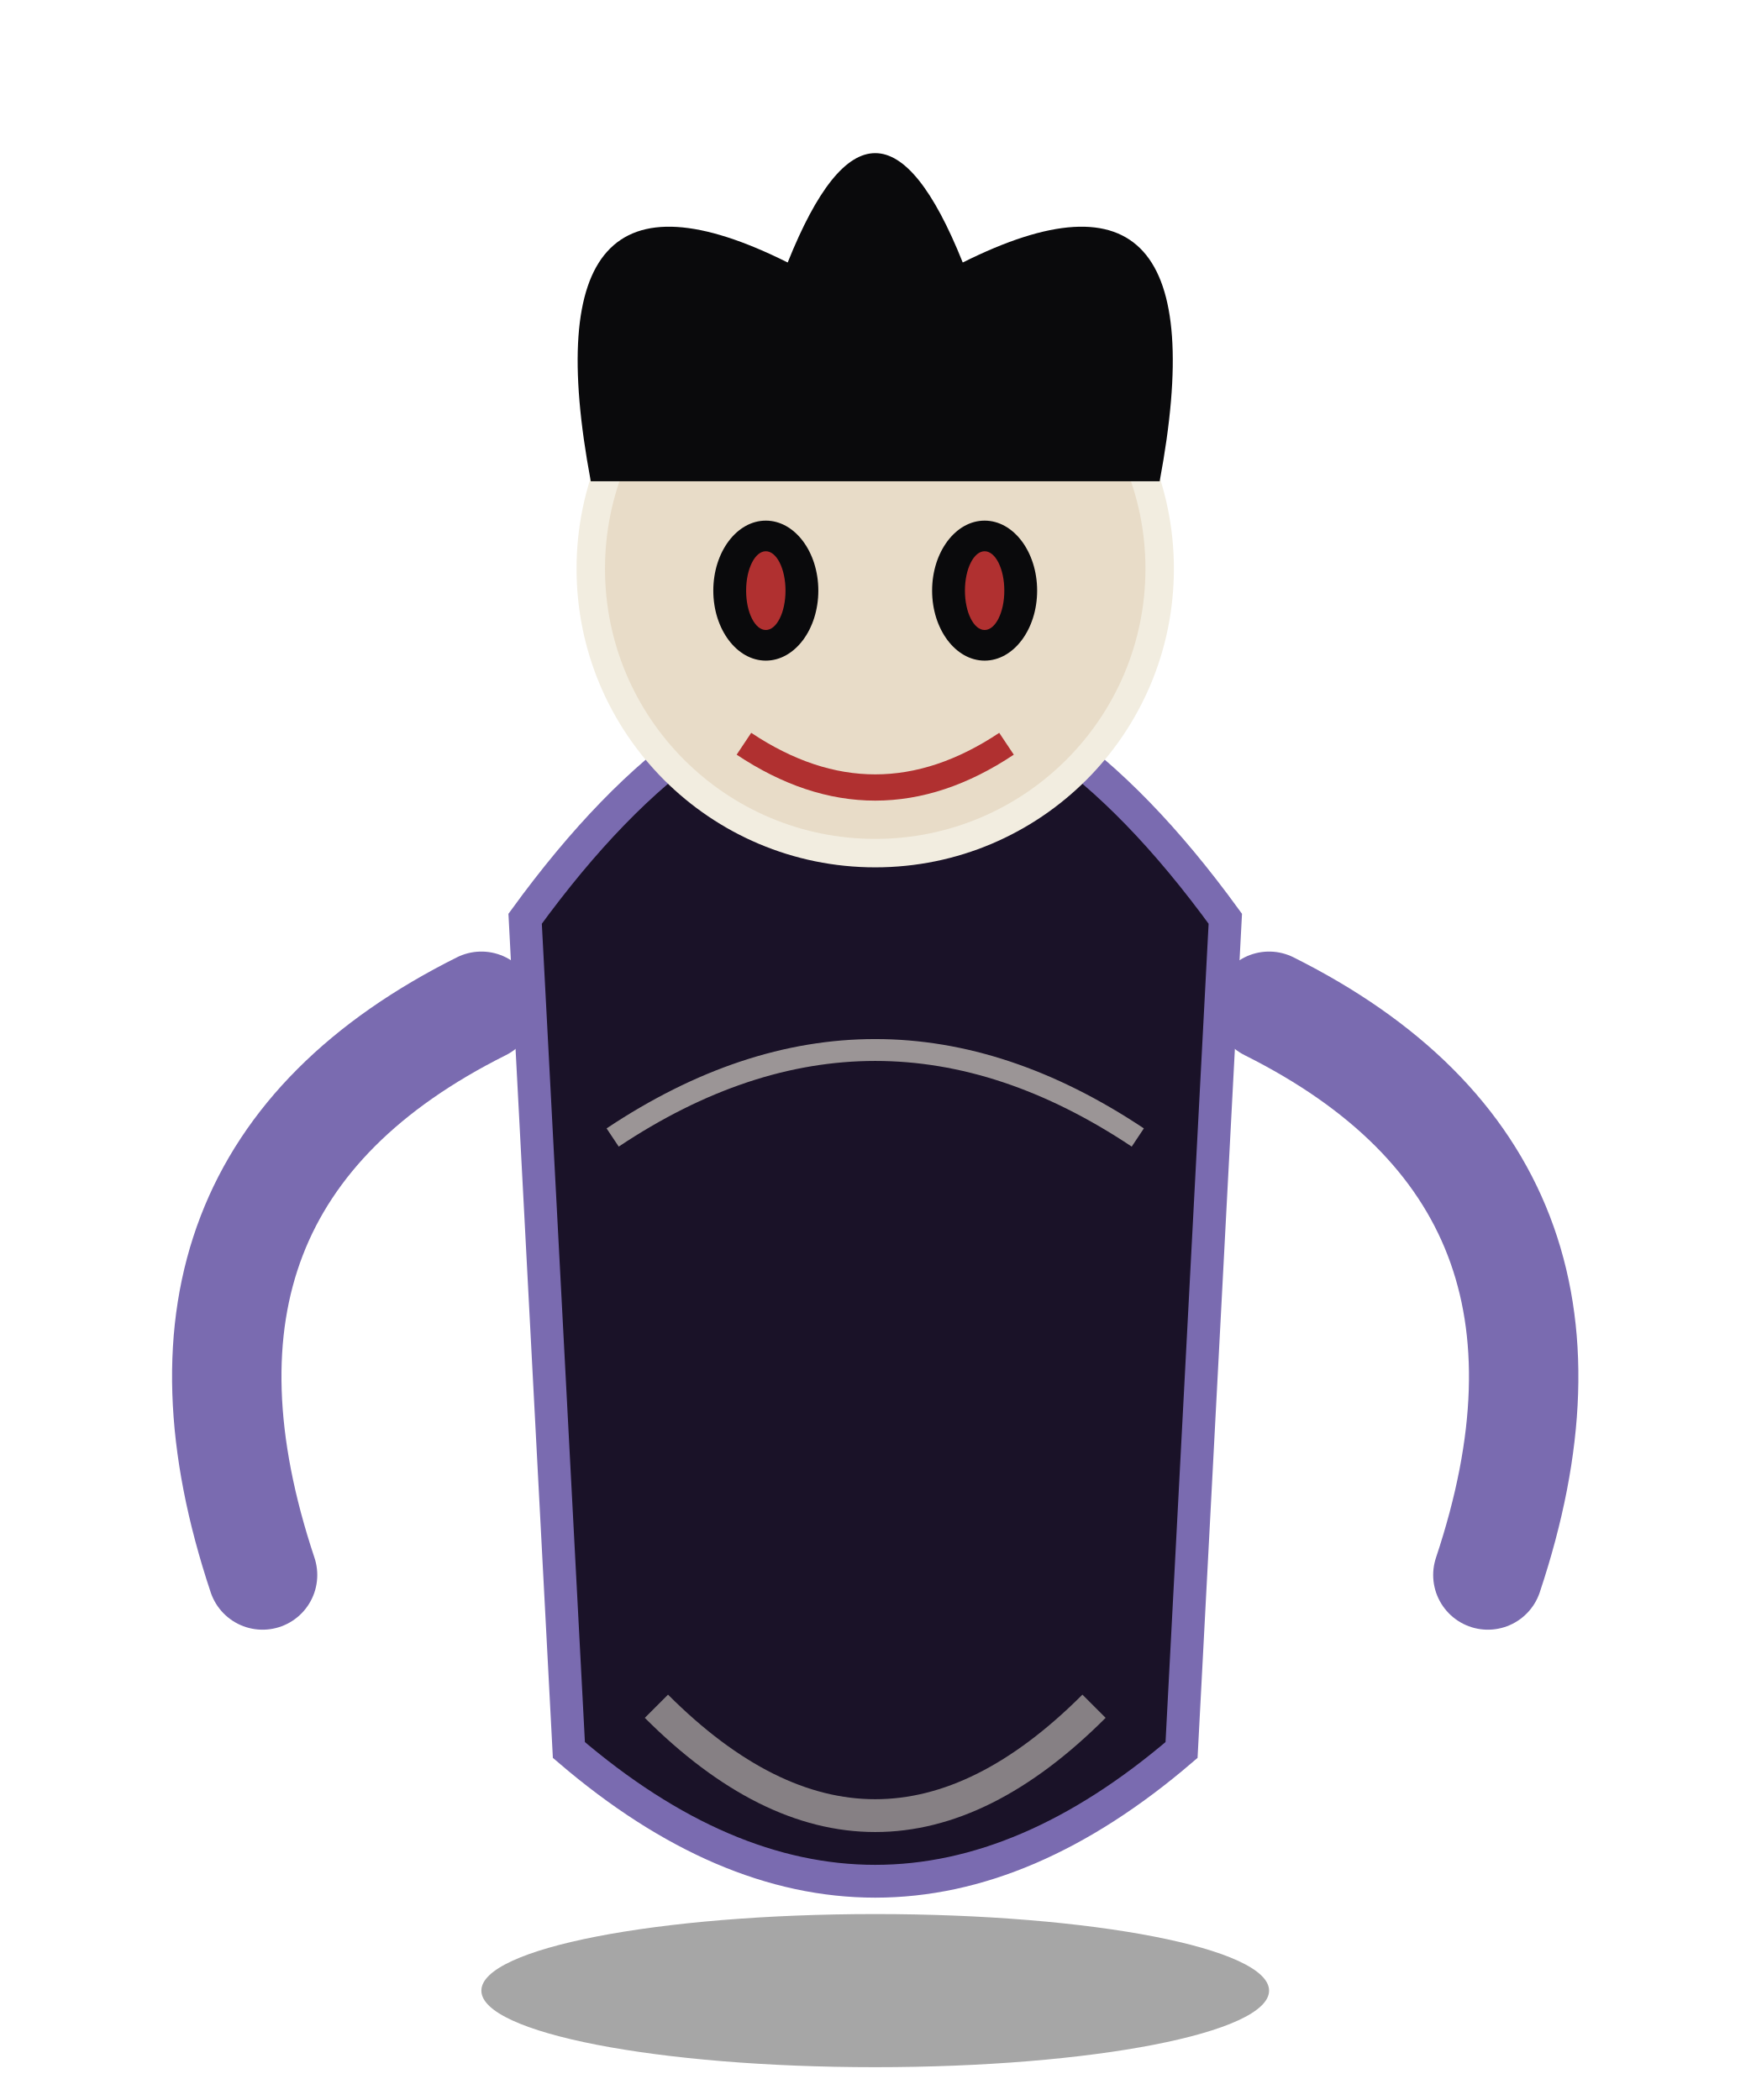
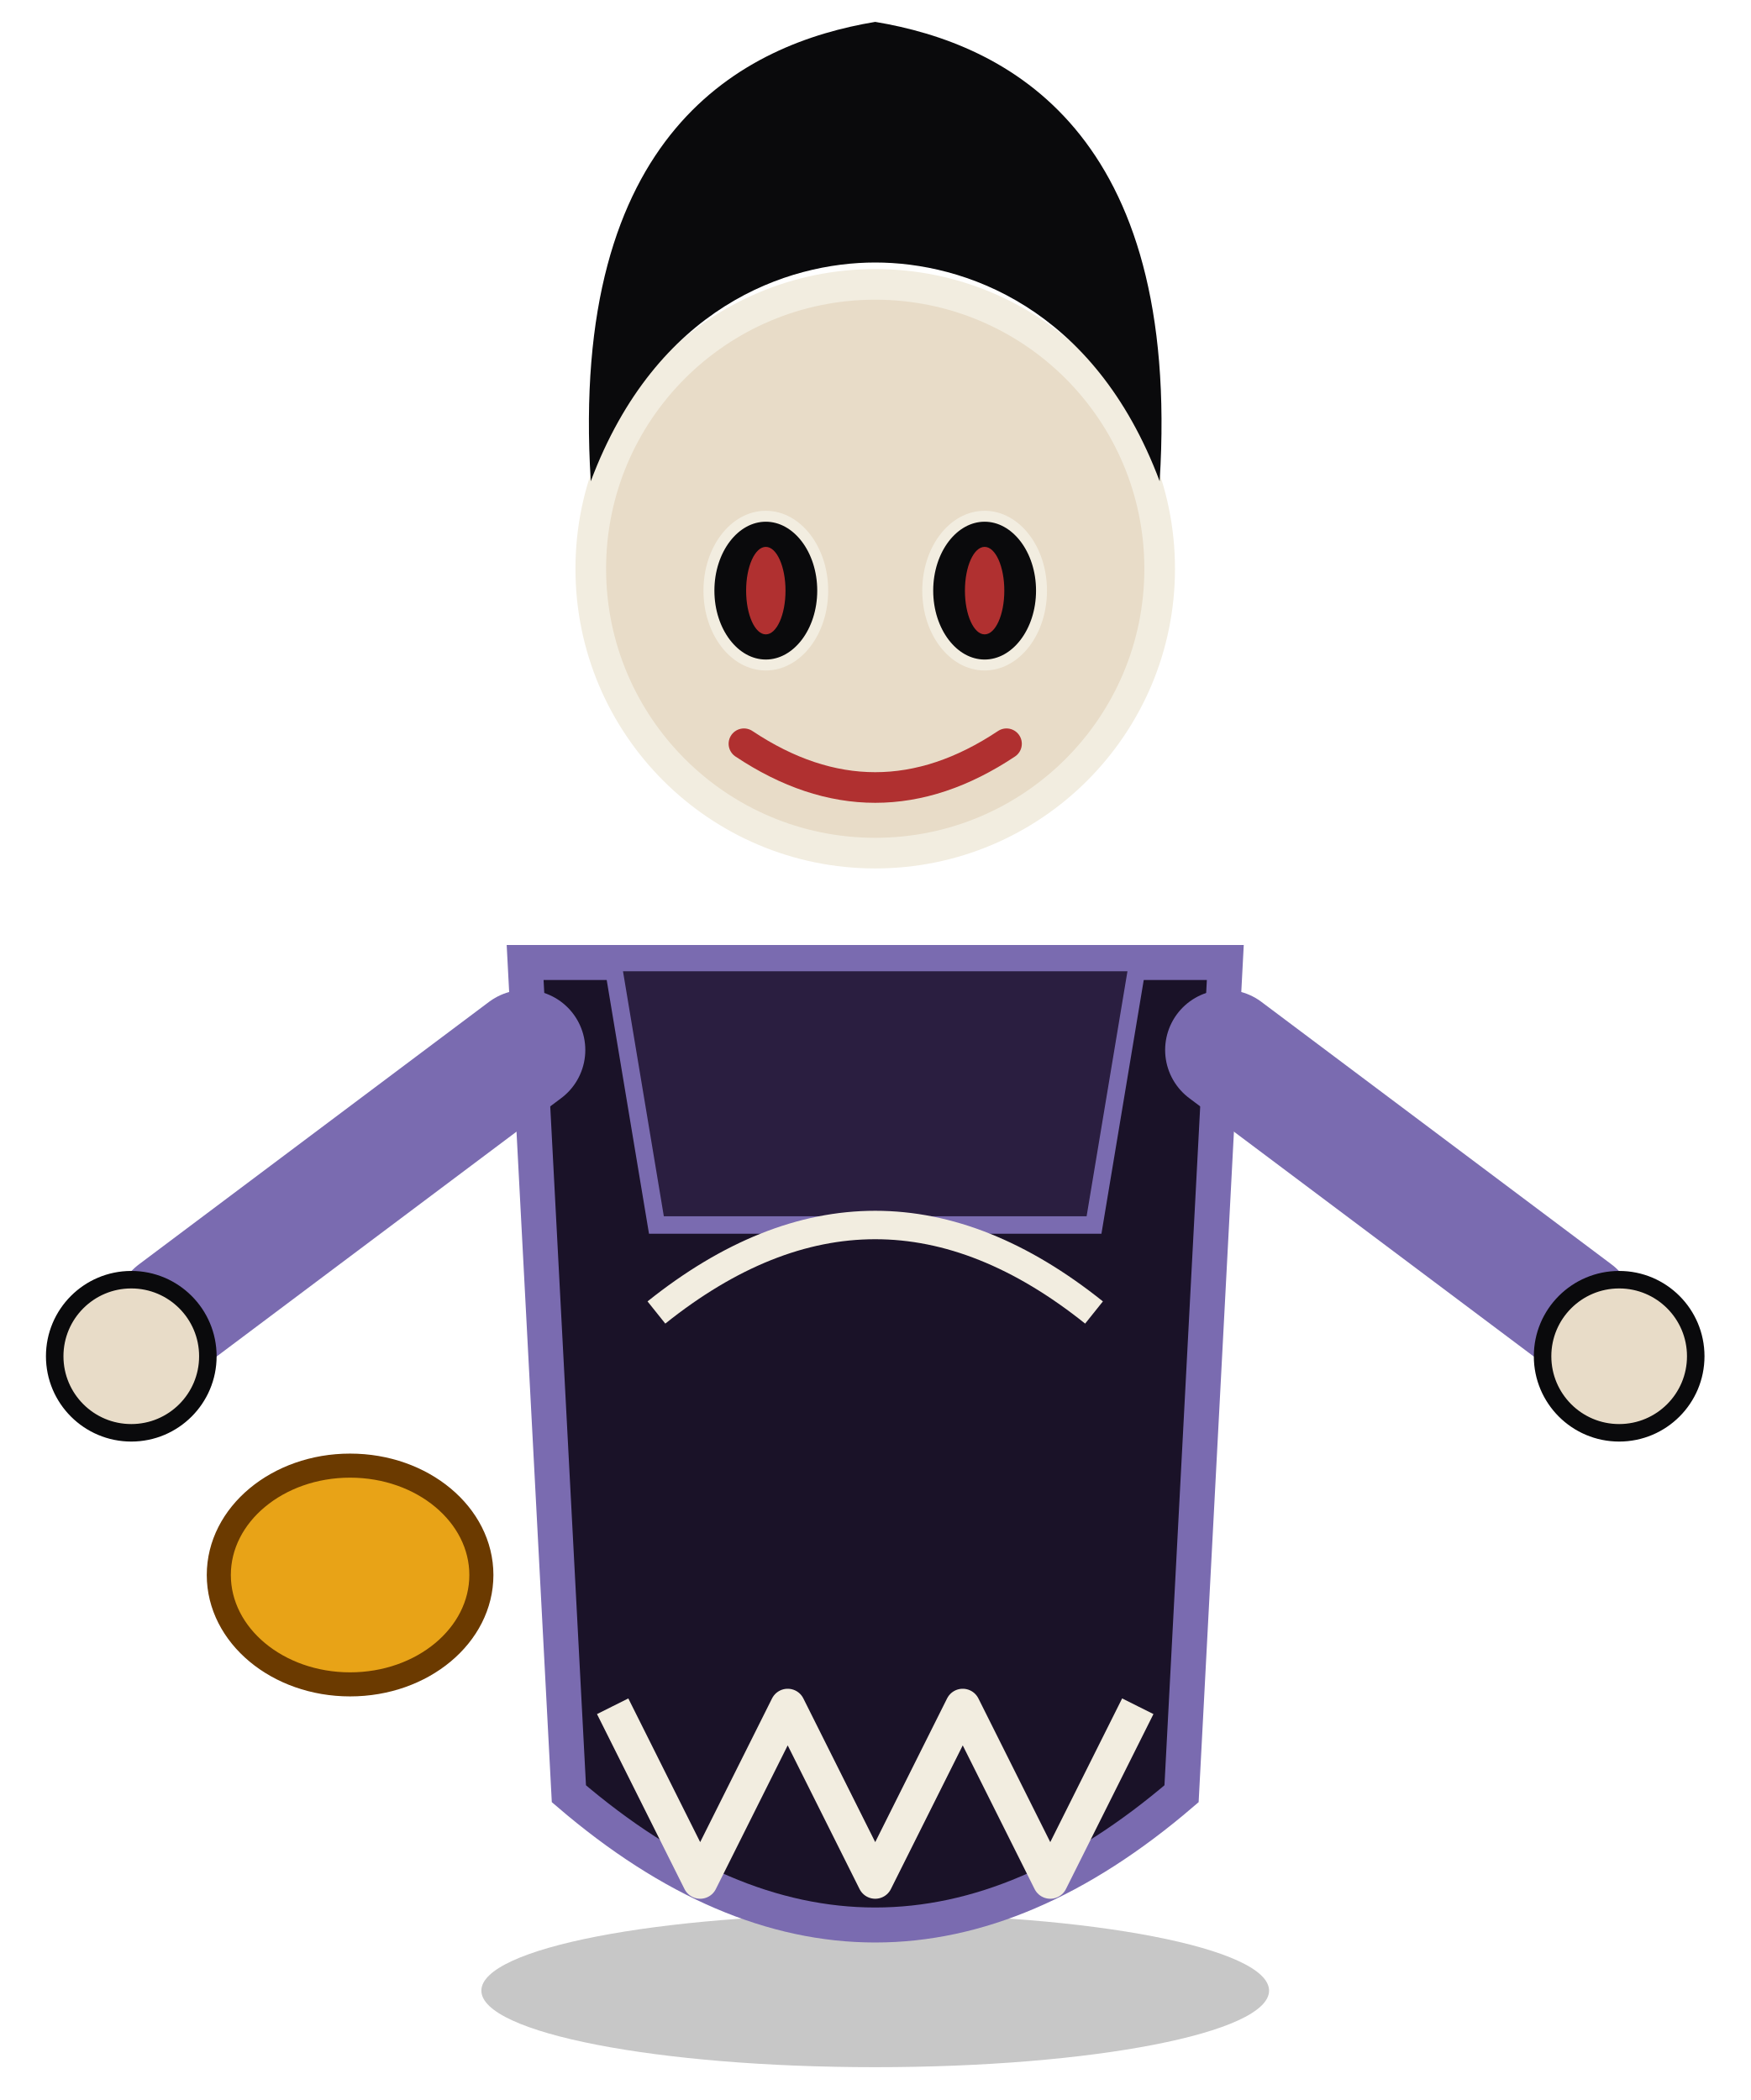
<svg xmlns="http://www.w3.org/2000/svg" viewBox="0 0 80 96" width="80" height="96">
-   <ellipse cx="40" cy="91" rx="18" ry="3.5" fill="#000" opacity=".35" />
-   <path d="M24 42 Q40 20 56 42 L54 80 Q40 92 26 80 Z" fill="#1a1228" stroke="#7A6BB0" stroke-width="1.5" />
-   <path d="M28 52 Q40 44 52 52" fill="none" stroke="#F2EDE0" stroke-width="1" opacity=".6" />
-   <path d="M22 46 Q6 54 12 72" fill="none" stroke="#7A6BB0" stroke-width="5" stroke-linecap="round" />
-   <path d="M58 46 Q74 54 68 72" fill="none" stroke="#7A6BB0" stroke-width="5" stroke-linecap="round" />
-   <circle cx="40" cy="26" r="13" fill="#E8DCC8" stroke="#F2EDE0" stroke-width="1.3" />
-   <path d="M27 22 Q24 6 36 12 Q40 2 44 12 Q56 6 53 22" fill="#0A0A0C" />
-   <ellipse cx="35" cy="27" rx="2.4" ry="3.2" fill="#0A0A0C" />
-   <ellipse cx="45" cy="27" rx="2.4" ry="3.2" fill="#0A0A0C" />
-   <ellipse cx="35" cy="27" rx="0.9" ry="1.8" fill="#B03030" />
-   <ellipse cx="45" cy="27" rx="0.9" ry="1.8" fill="#B03030" />
-   <path d="M34 34 Q40 38 46 34" fill="none" stroke="#B03030" stroke-width="1.2" />
-   <path d="M30 78 Q40 88 50 78" fill="none" stroke="#F2EDE0" stroke-width="1.5" opacity=".5" />
+   <ellipse cx="40" cy="91" rx="18" ry="3.5" fill="#000" opacity=".22" />
+   <path d="M24 44 L56 44 L54 82 Q40 94 26 82 Z" fill="#1a1228" stroke="#7A6BB0" stroke-width="1.6" />
+   <path d="M28 44 L52 44 L50 56 L30 56 Z" fill="#2a1e40" stroke="#7A6BB0" stroke-width=".8" />
+   <path d="M30 60 Q40 52 50 60" fill="none" stroke="#F2EDE0" stroke-width="1.3" />
+   <path d="M28 78 L32 86 L36 78 L40 86 L44 78 L48 86 L52 78" fill="none" stroke="#F2EDE0" stroke-width="1.6" stroke-linejoin="round" />
+   <path d="M24 48 L8 60" stroke="#7A6BB0" stroke-width="5.5" stroke-linecap="round" />
+   <path d="M56 48 L72 60" stroke="#7A6BB0" stroke-width="5.5" stroke-linecap="round" />
+   <circle cx="6" cy="62" r="3.5" fill="#E8DCC8" stroke="#0A0A0C" stroke-width=".8" />
+   <circle cx="74" cy="62" r="3.5" fill="#E8DCC8" stroke="#0A0A0C" stroke-width=".8" />
+   <ellipse cx="16" cy="72" rx="6" ry="5" fill="#E8A317" stroke="#6B3A00" stroke-width="1.1" />
+   <circle cx="40" cy="26" r="13" fill="#E8DCC8" stroke="#F2EDE0" stroke-width="1.4" />
+   <path d="M27 22 C26 6 34 2 40 1 C46 2 54 6 53 22 C50 14 44 12 40 12 C36 12 30 14 27 22 Z" fill="#0A0A0C" />
+   <ellipse cx="35" cy="27" rx="2.6" ry="3.4" fill="#0A0A0C" stroke="#F2EDE0" stroke-width=".5" />
+   <ellipse cx="45" cy="27" rx="2.6" ry="3.4" fill="#0A0A0C" stroke="#F2EDE0" stroke-width=".5" />
+   <ellipse cx="35" cy="27" rx="0.9" ry="2" fill="#B03030" />
+   <ellipse cx="45" cy="27" rx="0.9" ry="2" fill="#B03030" />
+   <path d="M34 34 Q40 38 46 34" fill="none" stroke="#B03030" stroke-width="1.4" stroke-linecap="round" />
</svg>
